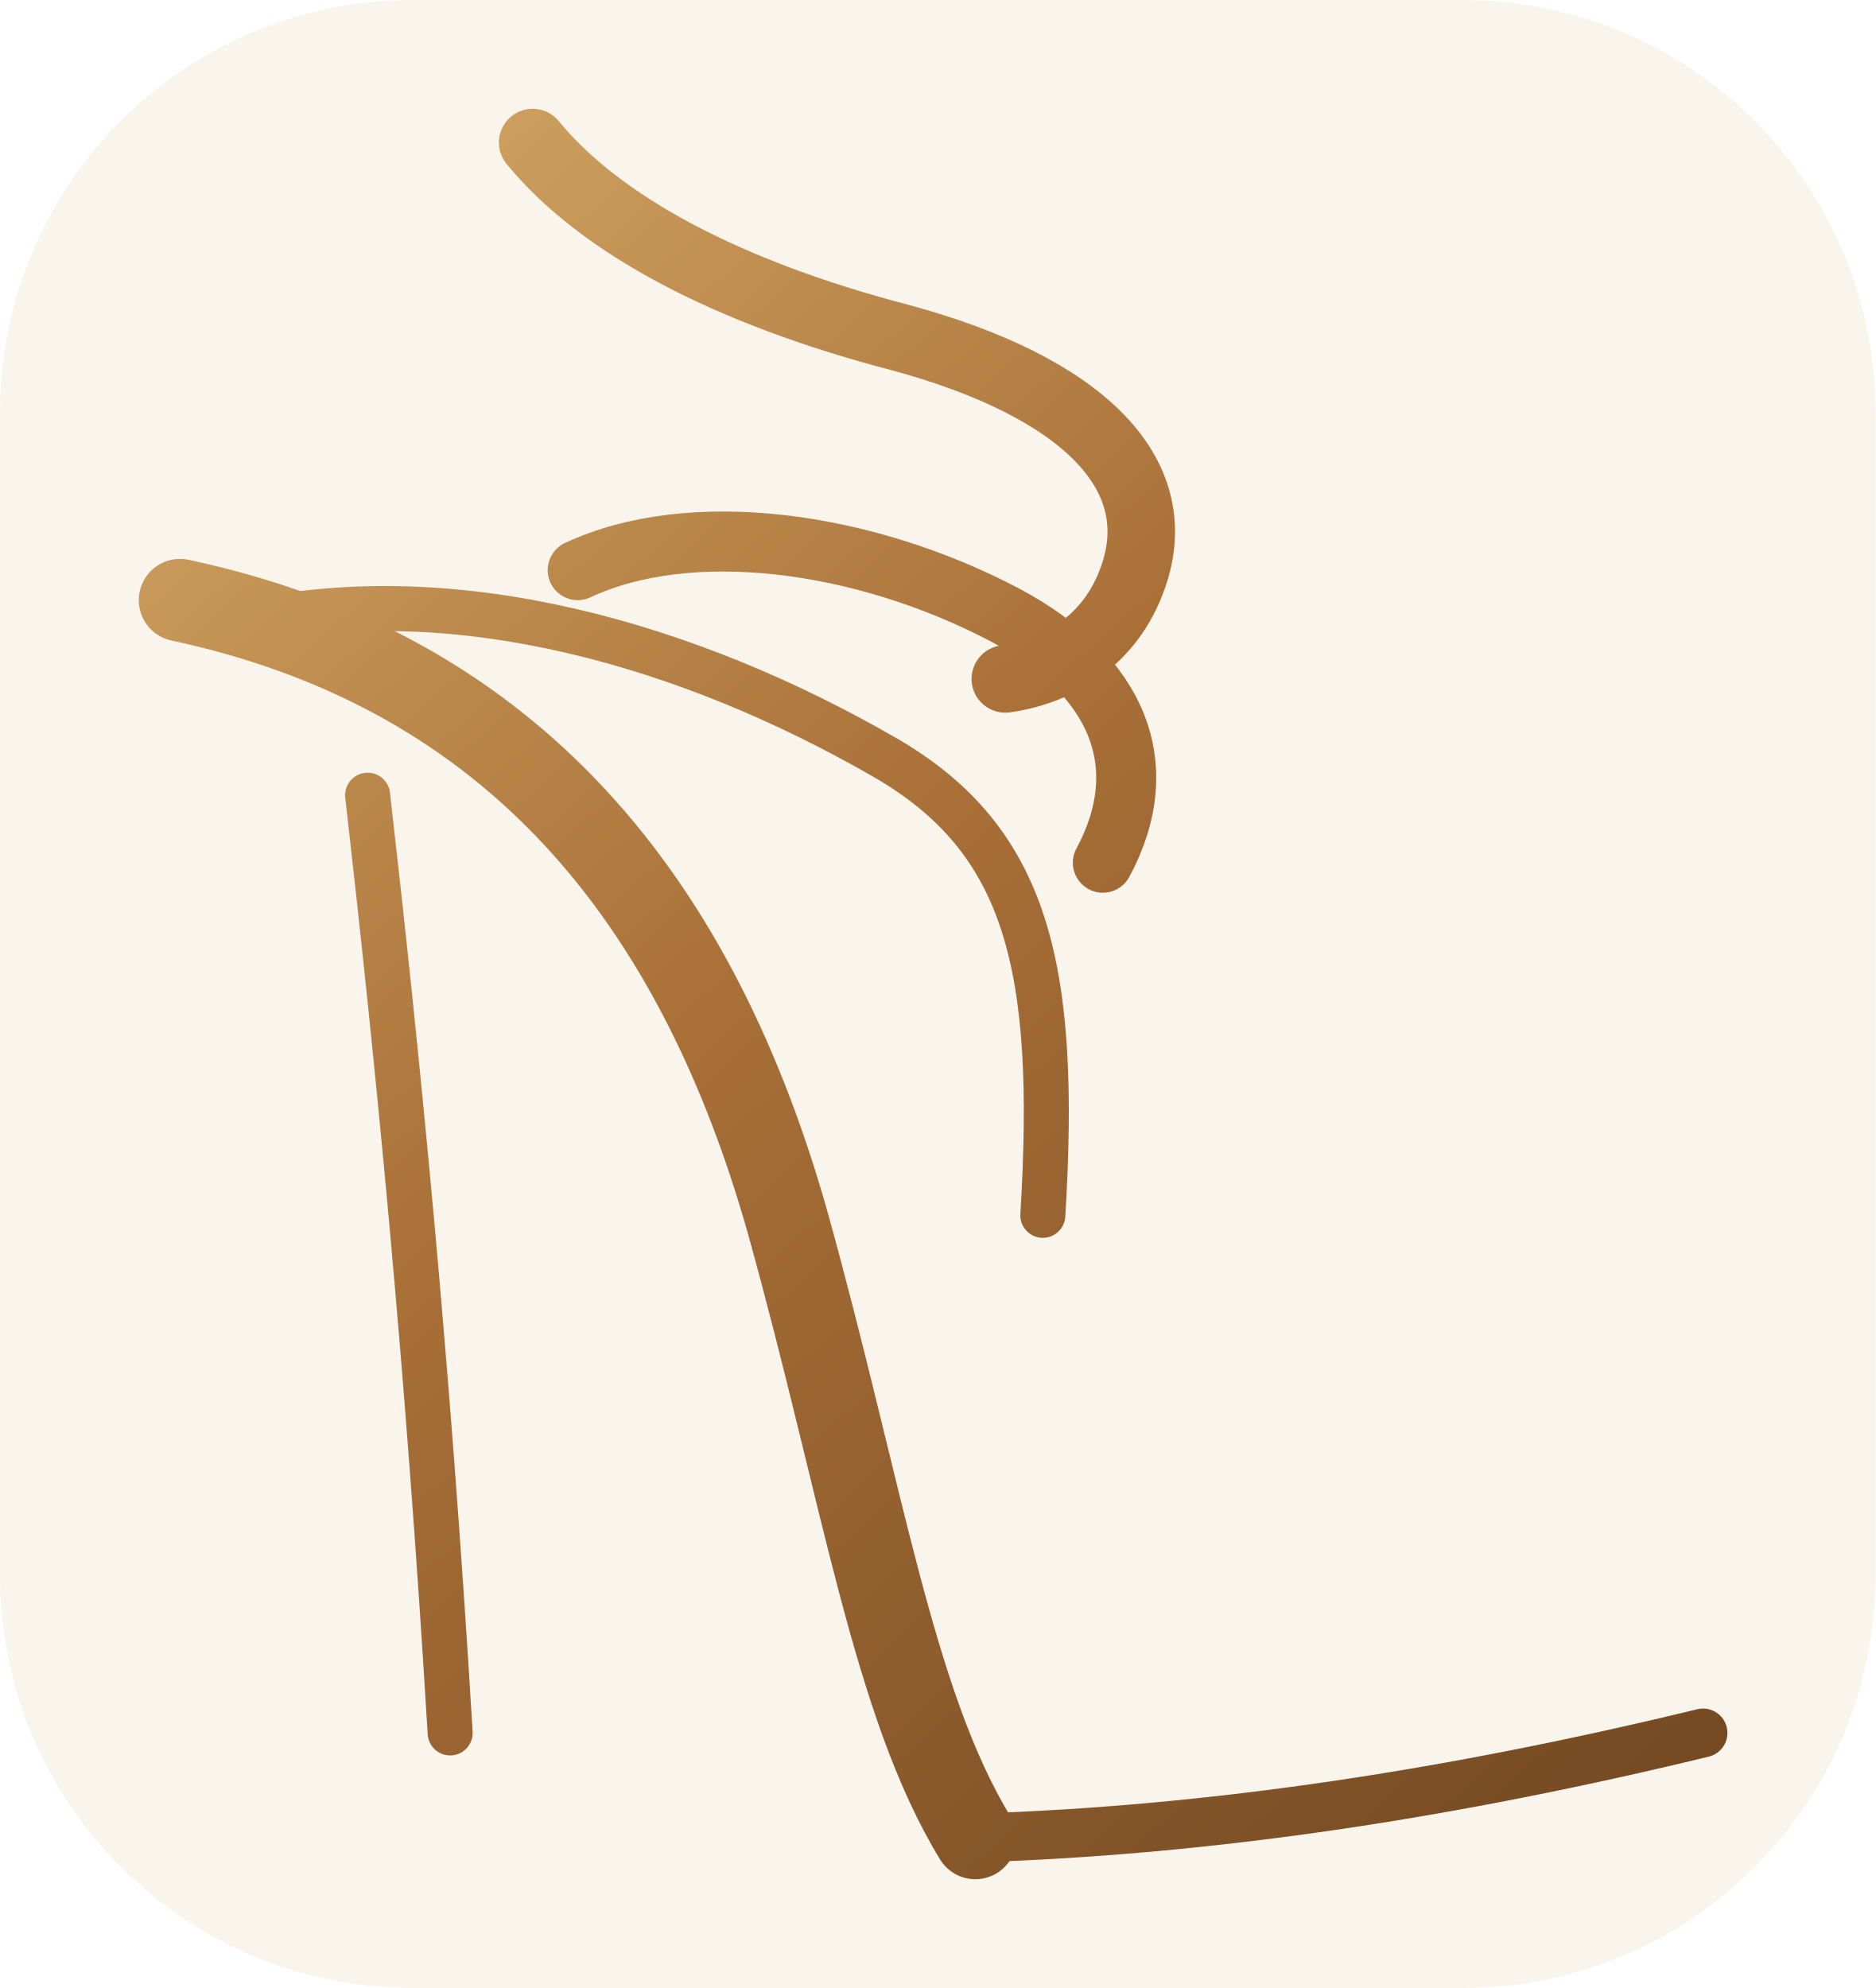
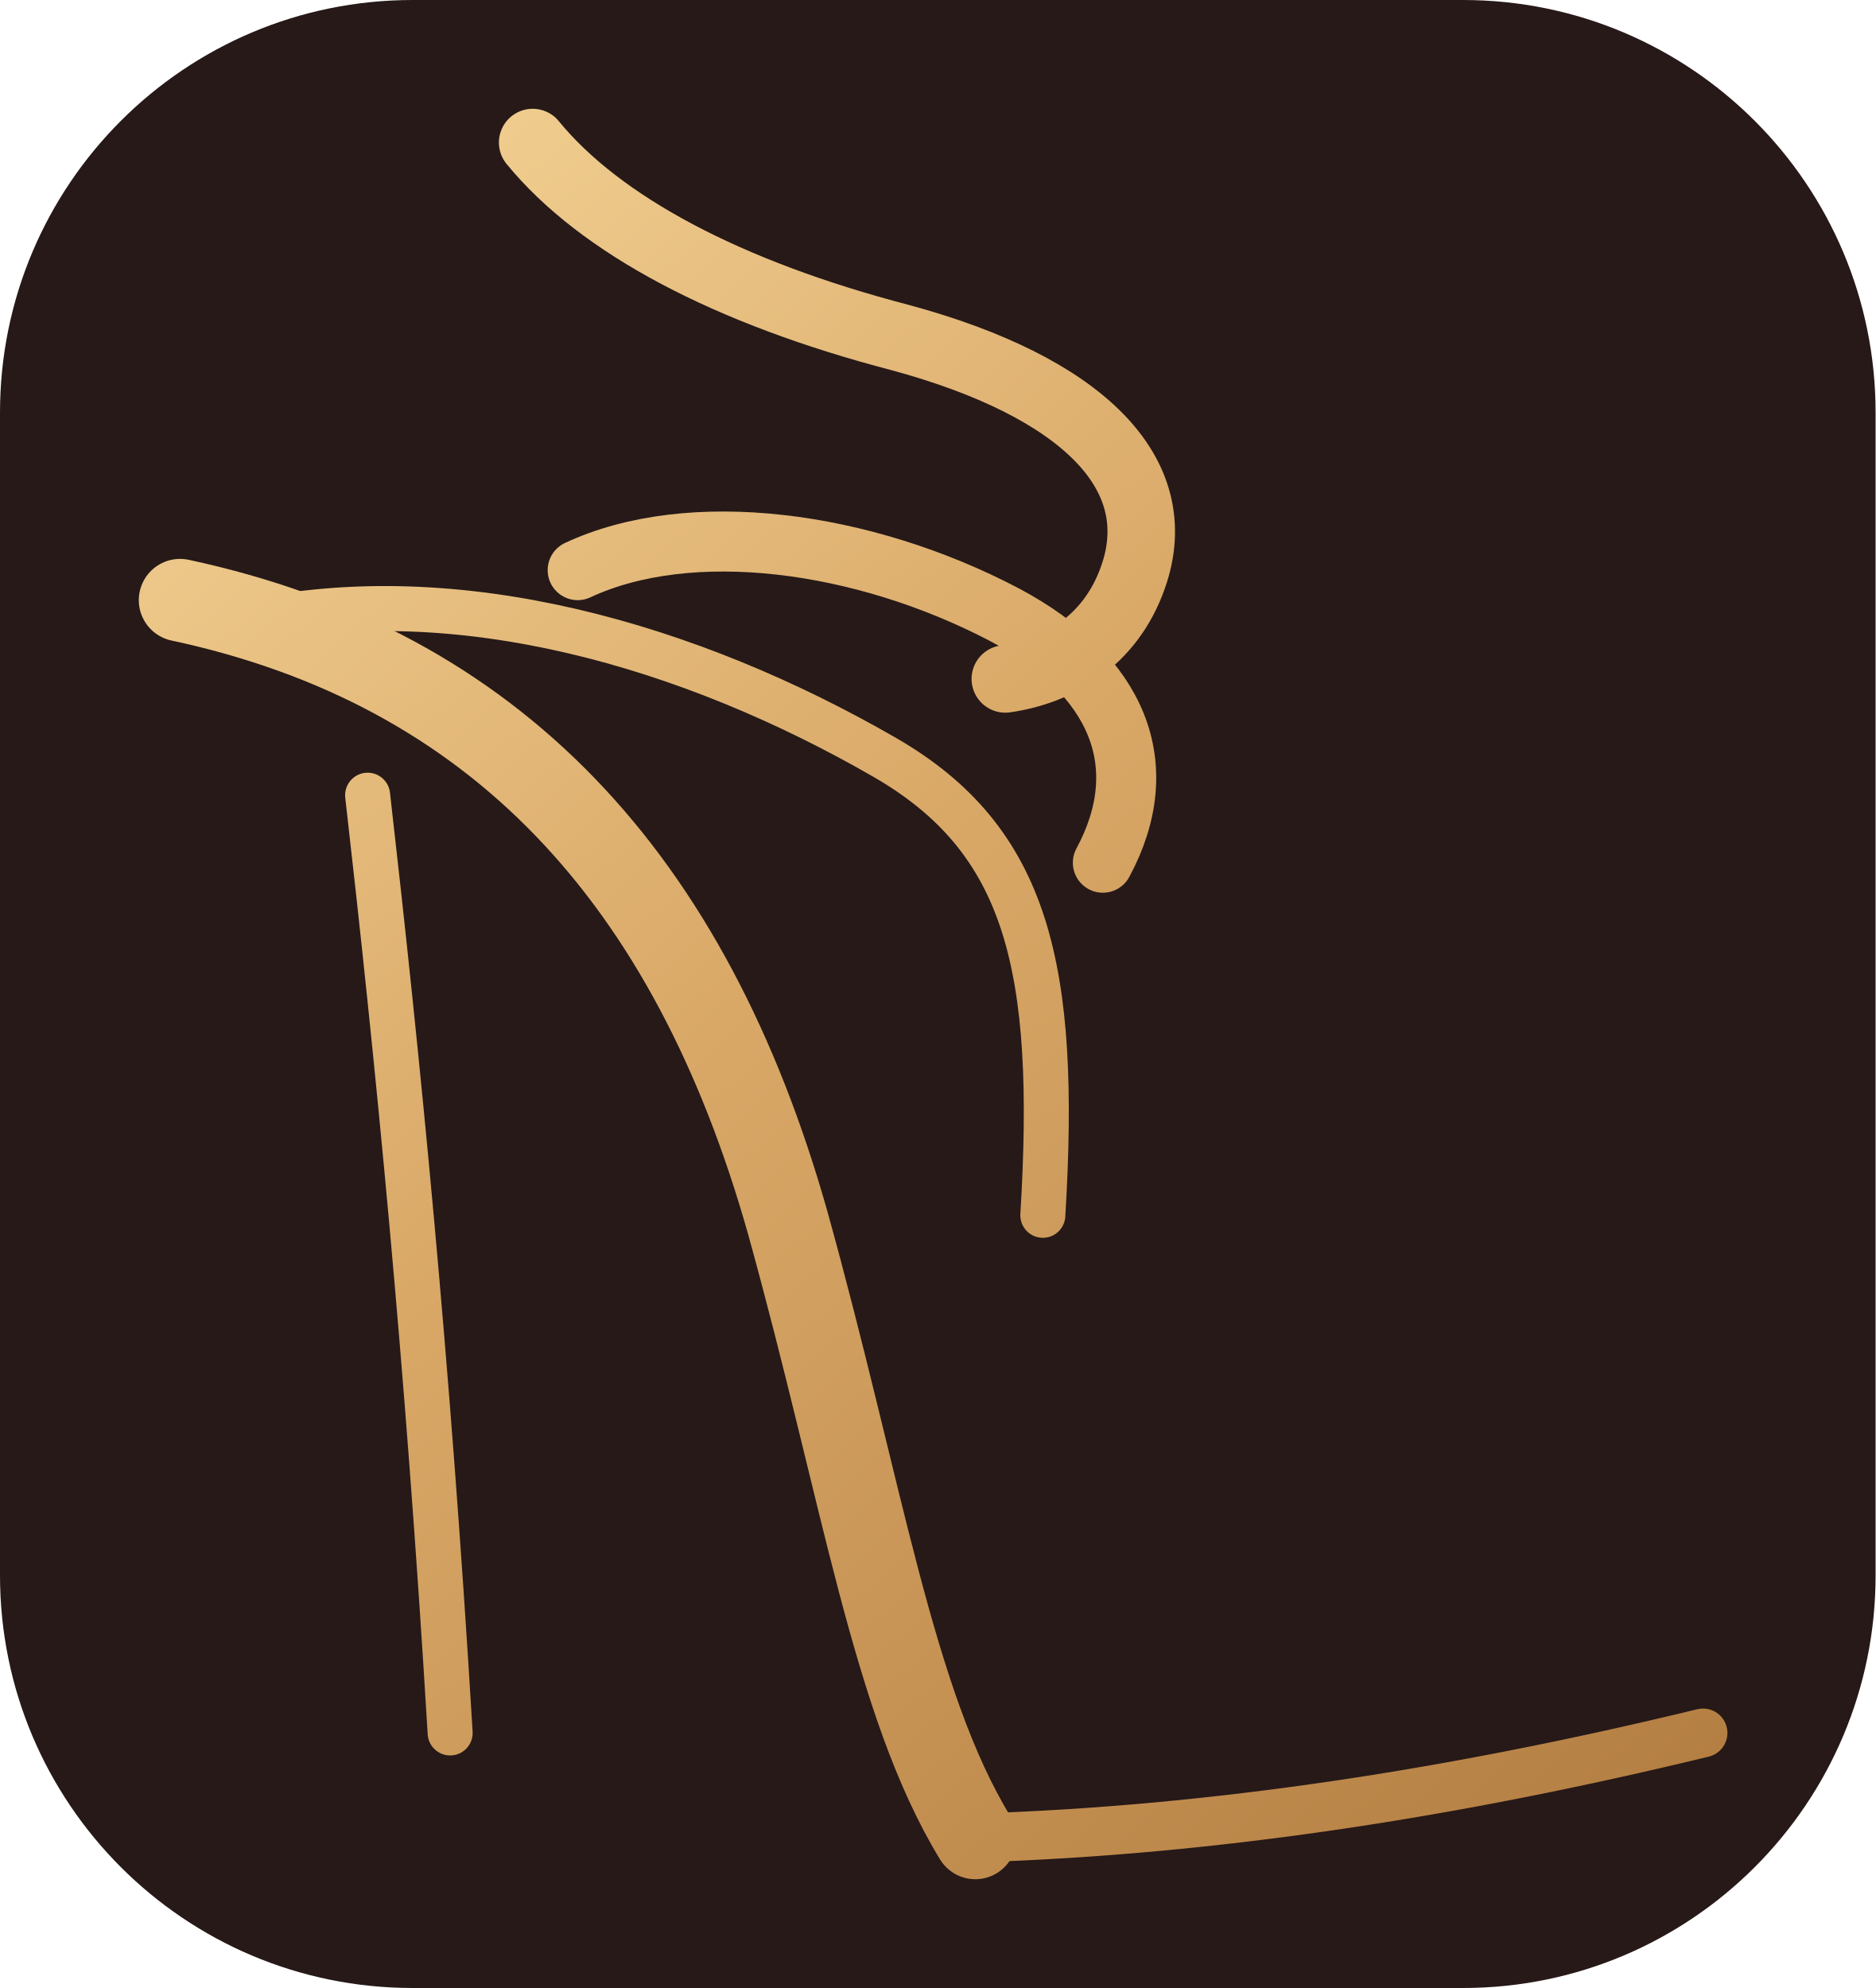
<svg xmlns="http://www.w3.org/2000/svg" viewBox="270 140 500 530">
  <defs>
    <linearGradient id="g" x1="300" y1="160" x2="740" y2="650" gradientUnits="userSpaceOnUse">
-       <stop offset="0" stop-color="#d9b06c" />
-       <stop offset=".45" stop-color="#a86f37" />
-       <stop offset="1" stop-color="#6e4520" />
+       <stop offset="0" stop-color="#f7d99c" />
+       <stop offset=".45" stop-color="#d9a867" />
+       <stop offset="1" stop-color="#b07a3e" />
    </linearGradient>
  </defs>
-   <rect x="270" y="140" width="500" height="530" rx="110" fill="#faf5ec" />
+   <rect x="270" y="140" width="500" height="530" rx="110" fill="#261918" />
  <g fill="none" stroke="url(#g)" stroke-linecap="round" stroke-linejoin="round">
    <path d="M412 178c18 22 52 40 98 52 48 13 72 36 62 64-6 17-20 25-34 27" stroke-width="18" />
    <path d="M424 292c30-14 76-8 114 12 30 16 40 40 26 66" stroke-width="16" />
    <path d="M336 306c56-12 118 6 170 36 38 22 46 56 42 122" stroke-width="12" />
    <path d="M318 300c84 18 136 74 162 166 20 72 28 128 50 164" stroke-width="22" />
    <path d="M368 352c8 70 16 150 22 250" stroke-width="12" />
    <path d="M530 630c64-2 128-12 194-28" stroke-width="13" />
  </g>
</svg>
